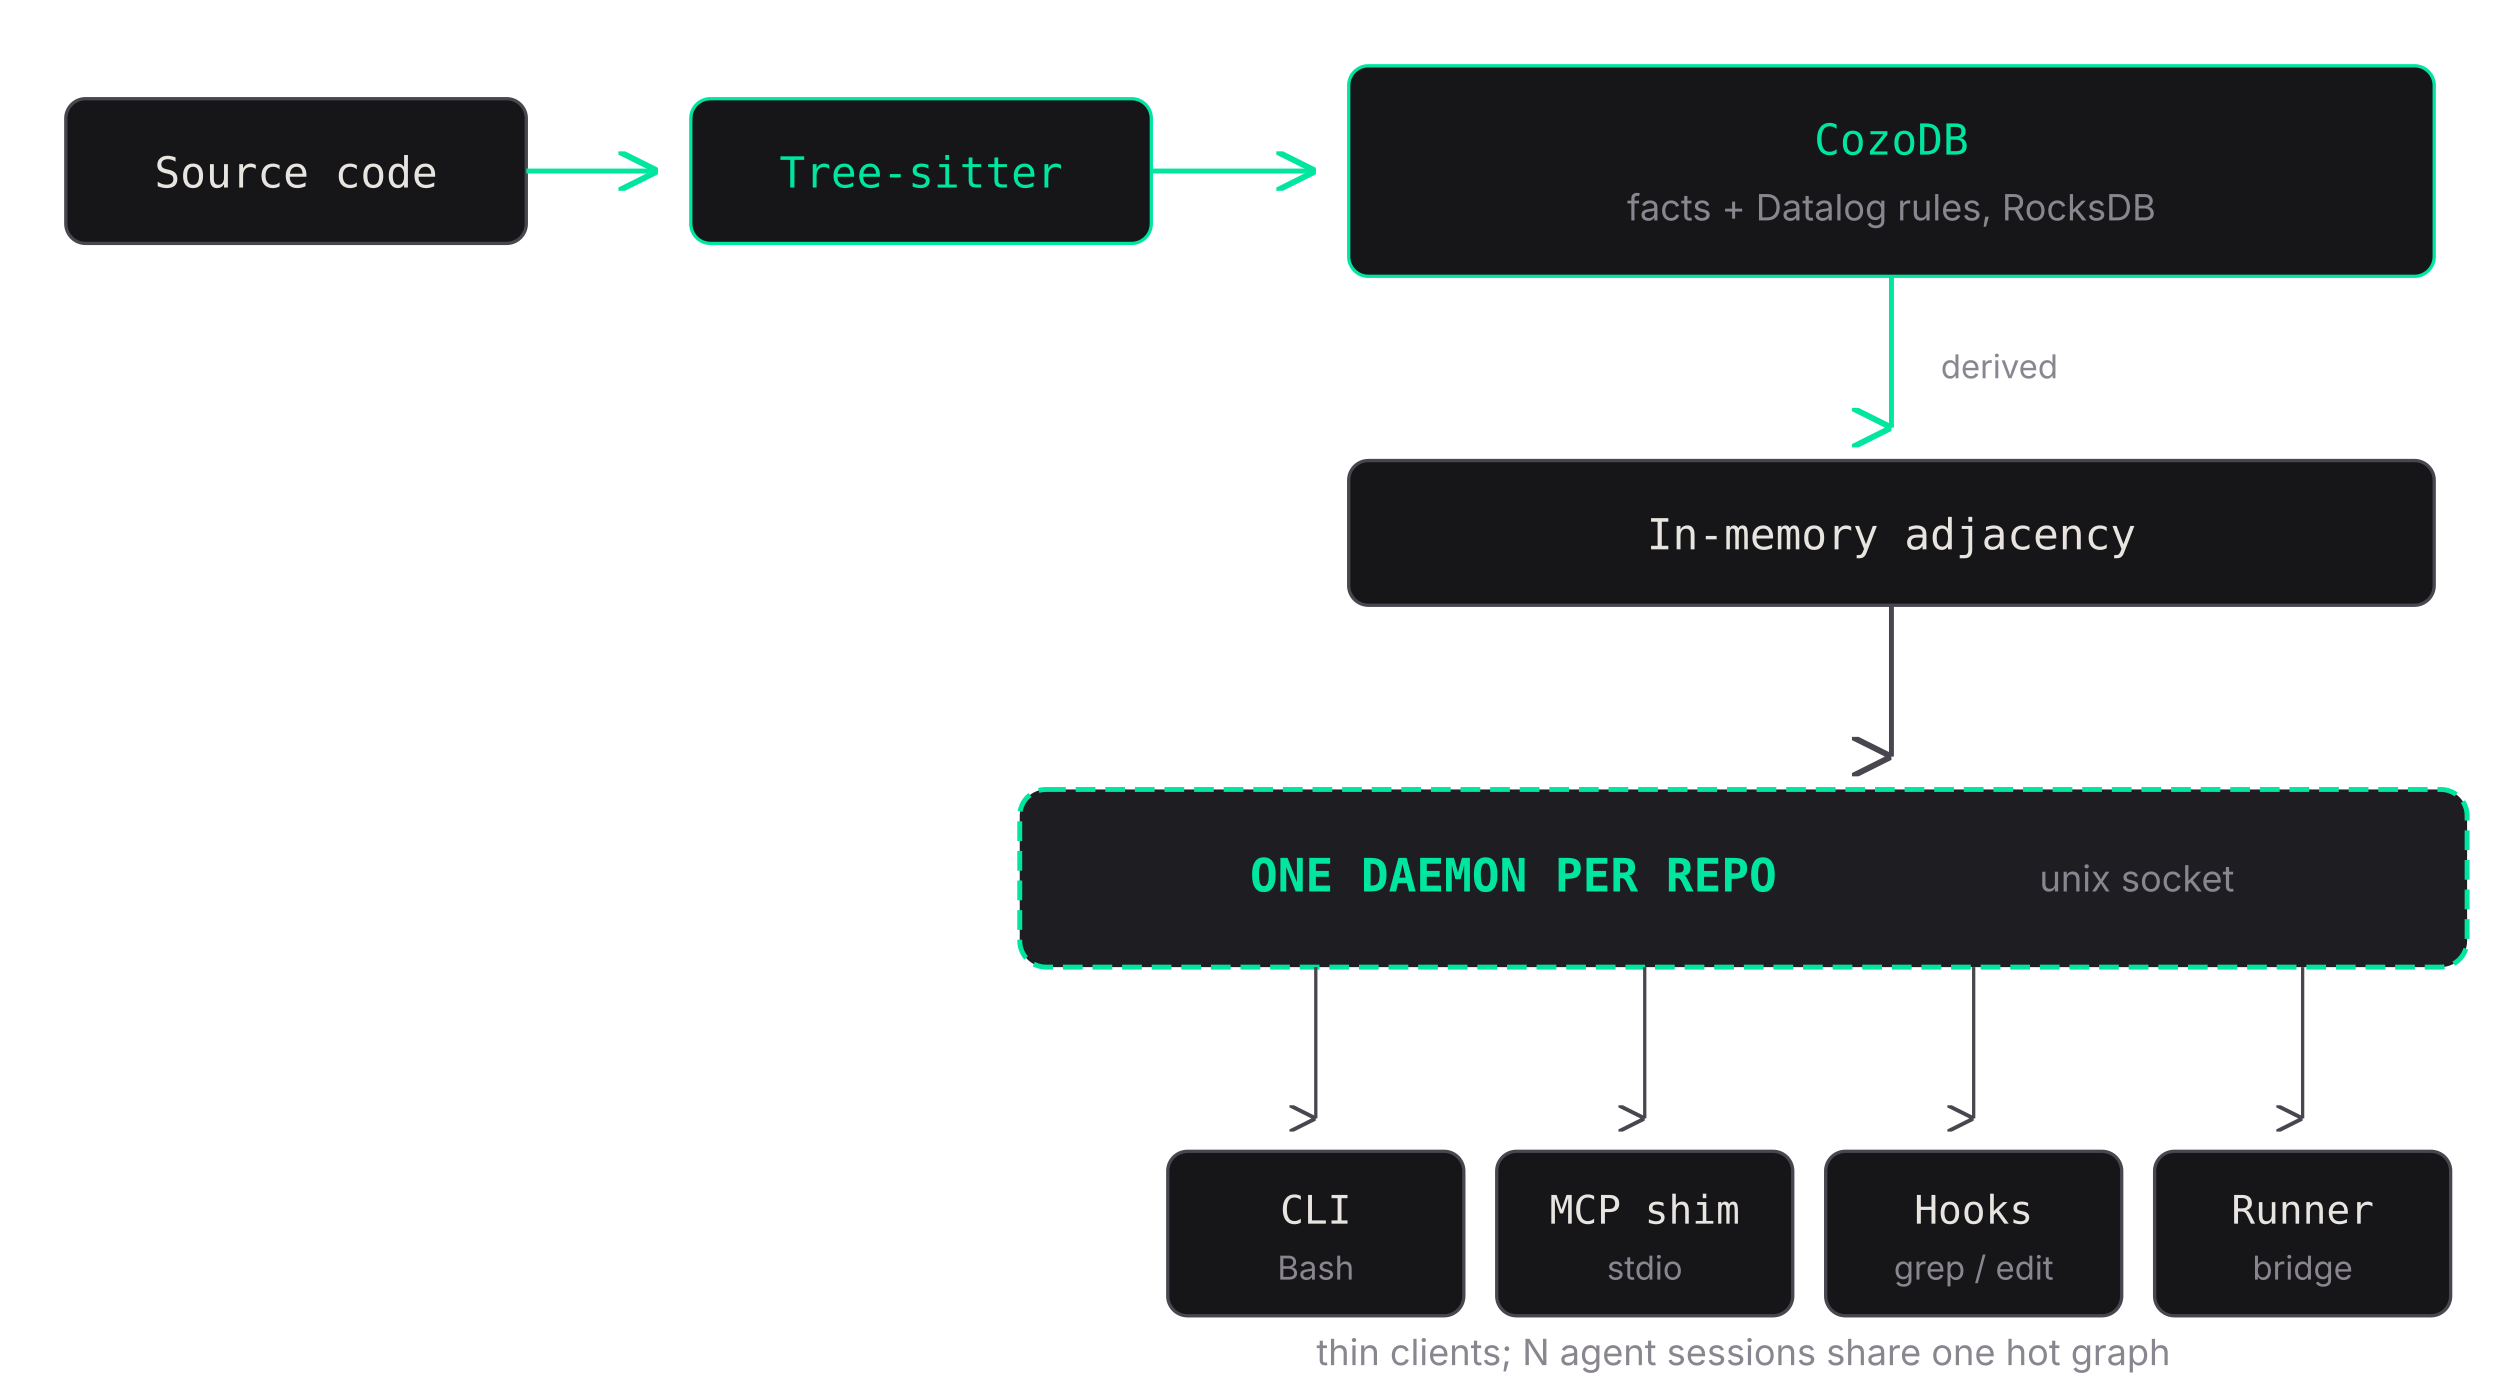
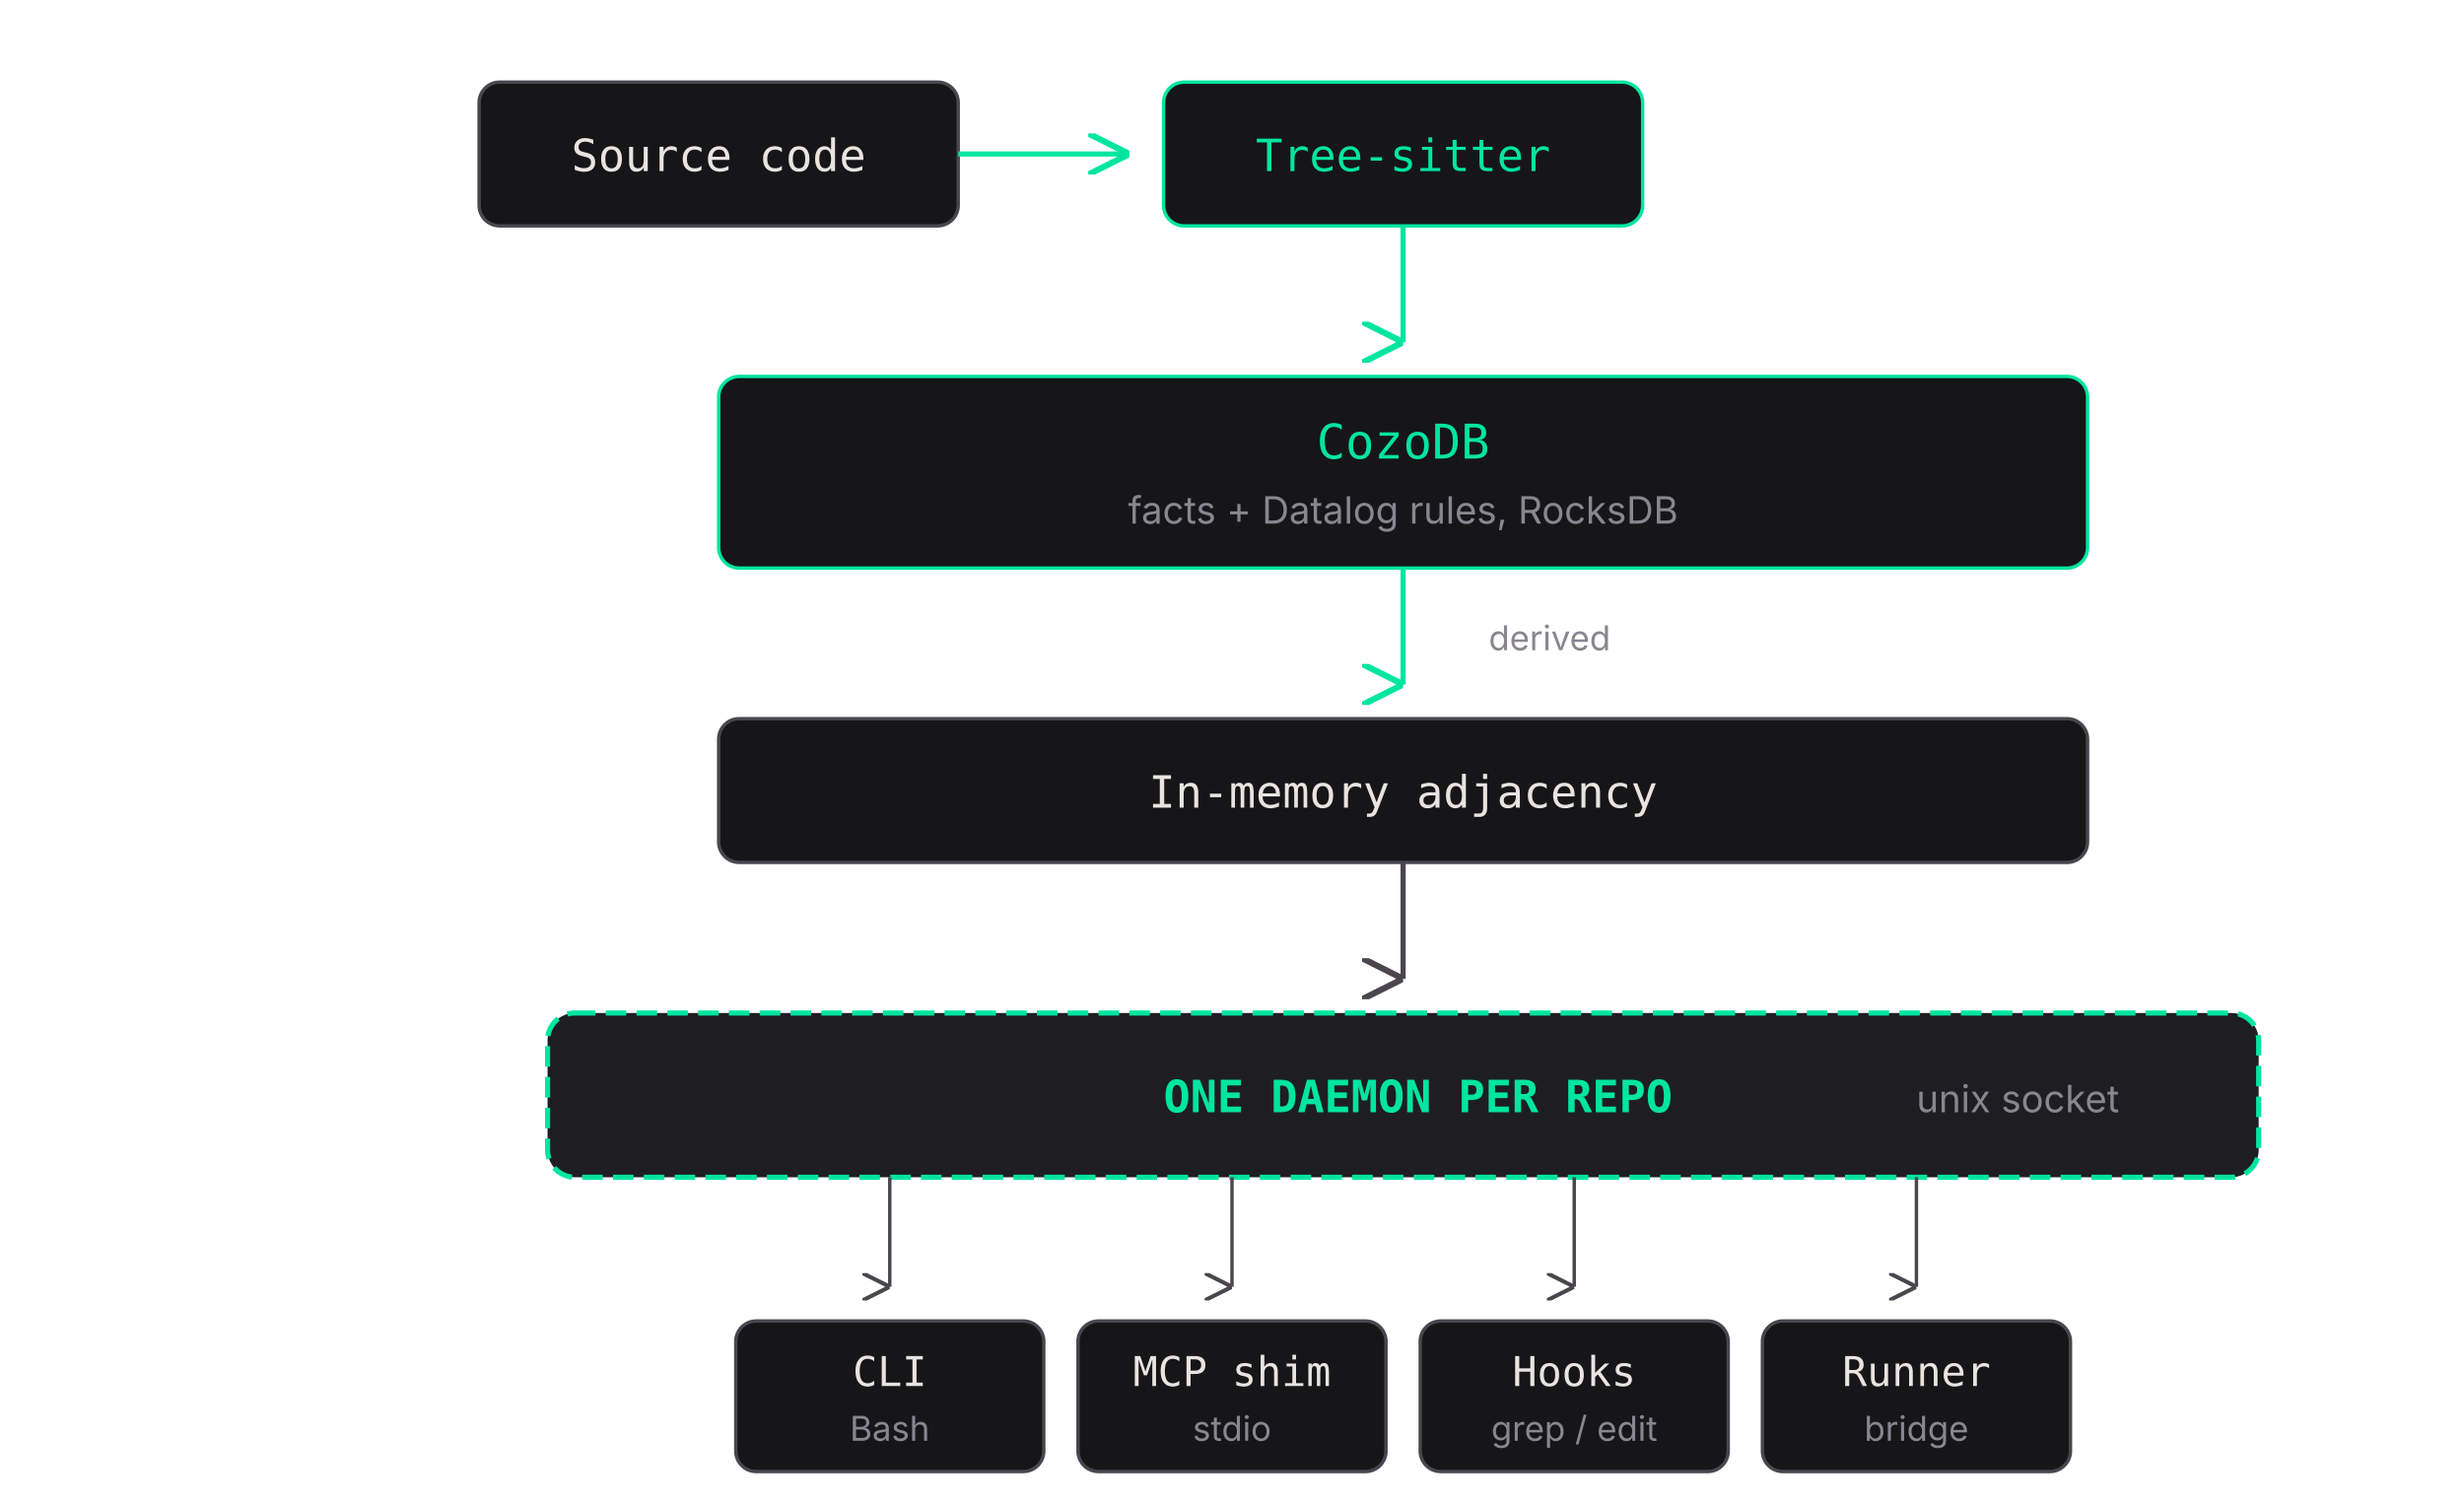
- <svg xmlns="http://www.w3.org/2000/svg" viewBox="0 0 760 420" style="background: #0C0C0E;">
+ <svg xmlns="http://www.w3.org/2000/svg" viewBox="0 0 720 440" style="background: #0C0C0E;">
  <defs>
    <marker id="arrow" viewBox="0 0 10 10" refX="10" refY="5" markerWidth="8" markerHeight="8" orient="auto-start-auto">
      <path d="M 0 0 L 10 5 L 0 10" fill="none" stroke="#00E5A0" stroke-width="1.5" />
    </marker>
    <marker id="arrow-m" viewBox="0 0 10 10" refX="10" refY="5" markerWidth="8" markerHeight="8" orient="auto-start-auto">
      <path d="M 0 0 L 10 5 L 0 10" fill="none" stroke="#4A464F" stroke-width="1.5" />
    </marker>
  </defs>
-   <rect x="20" y="30" width="140" height="44" rx="6" fill="#161619" stroke="#4A464F" stroke-width="1" />
-   <text x="90" y="57" text-anchor="middle" font-family="JetBrains Mono, monospace" font-size="13" fill="#E8E4DF">Source code</text>
-   <line x1="160" y1="52" x2="200" y2="52" stroke="#00E5A0" stroke-width="1.5" marker-end="url(#arrow)" />
-   <rect x="210" y="30" width="140" height="44" rx="6" fill="#161619" stroke="#00E5A0" stroke-width="1" />
-   <text x="280" y="57" text-anchor="middle" font-family="JetBrains Mono, monospace" font-size="13" fill="#00E5A0">Tree-sitter</text>
-   <line x1="350" y1="52" x2="400" y2="52" stroke="#00E5A0" stroke-width="1.5" marker-end="url(#arrow)" />
-   <rect x="410" y="20" width="330" height="64" rx="6" fill="#161619" stroke="#00E5A0" stroke-width="1" />
-   <text x="575" y="47" text-anchor="middle" font-family="JetBrains Mono, monospace" font-size="13" fill="#00E5A0">CozoDB</text>
-   <text x="575" y="67" text-anchor="middle" font-family="Inter, sans-serif" font-size="11" fill="#8A8690">facts + Datalog rules, RocksDB</text>
-   <line x1="575" y1="84" x2="575" y2="130" stroke="#00E5A0" stroke-width="1.5" marker-end="url(#arrow)" />
-   <text x="590" y="115" font-family="Inter, sans-serif" font-size="10" fill="#8A8690">derived</text>
-   <rect x="410" y="140" width="330" height="44" rx="6" fill="#161619" stroke="#4A464F" stroke-width="1" />
-   <text x="575" y="167" text-anchor="middle" font-family="JetBrains Mono, monospace" font-size="13" fill="#E8E4DF">In-memory adjacency</text>
-   <line x1="575" y1="184" x2="575" y2="230" stroke="#4A464F" stroke-width="1.5" marker-end="url(#arrow-m)" />
-   <rect x="310" y="240" width="440" height="54" rx="8" fill="#1E1E22" stroke="#00E5A0" stroke-width="1.5" stroke-dasharray="6 3" />
-   <text x="380" y="271" font-family="JetBrains Mono, monospace" font-size="14" font-weight="700" fill="#00E5A0">ONE DAEMON PER REPO</text>
-   <text x="620" y="271" font-family="Inter, sans-serif" font-size="11" fill="#8A8690">unix socket</text>
-   <line x1="400" y1="294" x2="400" y2="340" stroke="#4A464F" stroke-width="1" marker-end="url(#arrow-m)" />
-   <line x1="500" y1="294" x2="500" y2="340" stroke="#4A464F" stroke-width="1" marker-end="url(#arrow-m)" />
-   <line x1="600" y1="294" x2="600" y2="340" stroke="#4A464F" stroke-width="1" marker-end="url(#arrow-m)" />
-   <line x1="700" y1="294" x2="700" y2="340" stroke="#4A464F" stroke-width="1" marker-end="url(#arrow-m)" />
-   <rect x="355" y="350" width="90" height="50" rx="6" fill="#161619" stroke="#4A464F" stroke-width="1" />
-   <text x="400" y="372" text-anchor="middle" font-family="JetBrains Mono, monospace" font-size="12" fill="#E8E4DF">CLI</text>
-   <text x="400" y="389" text-anchor="middle" font-family="Inter, sans-serif" font-size="10" fill="#8A8690">Bash</text>
-   <rect x="455" y="350" width="90" height="50" rx="6" fill="#161619" stroke="#4A464F" stroke-width="1" />
-   <text x="500" y="372" text-anchor="middle" font-family="JetBrains Mono, monospace" font-size="12" fill="#E8E4DF">MCP shim</text>
-   <text x="500" y="389" text-anchor="middle" font-family="Inter, sans-serif" font-size="10" fill="#8A8690">stdio</text>
-   <rect x="555" y="350" width="90" height="50" rx="6" fill="#161619" stroke="#4A464F" stroke-width="1" />
-   <text x="600" y="372" text-anchor="middle" font-family="JetBrains Mono, monospace" font-size="12" fill="#E8E4DF">Hooks</text>
-   <text x="600" y="389" text-anchor="middle" font-family="Inter, sans-serif" font-size="10" fill="#8A8690">grep / edit</text>
-   <rect x="655" y="350" width="90" height="50" rx="6" fill="#161619" stroke="#4A464F" stroke-width="1" />
-   <text x="700" y="372" text-anchor="middle" font-family="JetBrains Mono, monospace" font-size="12" fill="#E8E4DF">Runner</text>
-   <text x="700" y="389" text-anchor="middle" font-family="Inter, sans-serif" font-size="10" fill="#8A8690">bridge</text>
-   <text x="530" y="415" text-anchor="middle" font-family="Inter, sans-serif" font-size="11" fill="#8A8690">thin clients; N agent sessions share one hot graph</text>
+   <rect x="140" y="24" width="140" height="42" rx="6" fill="#161619" stroke="#4A464F" stroke-width="1" />
+   <text x="210" y="50" text-anchor="middle" font-family="JetBrains Mono, monospace" font-size="13" fill="#E8E4DF">Source code</text>
+   <line x1="280" y1="45" x2="330" y2="45" stroke="#00E5A0" stroke-width="1.5" marker-end="url(#arrow)" />
+   <rect x="340" y="24" width="140" height="42" rx="6" fill="#161619" stroke="#00E5A0" stroke-width="1" />
+   <text x="410" y="50" text-anchor="middle" font-family="JetBrains Mono, monospace" font-size="13" fill="#00E5A0">Tree-sitter</text>
+   <line x1="410" y1="66" x2="410" y2="100" stroke="#00E5A0" stroke-width="1.5" marker-end="url(#arrow)" />
+   <rect x="210" y="110" width="400" height="56" rx="6" fill="#161619" stroke="#00E5A0" stroke-width="1" />
+   <text x="410" y="134" text-anchor="middle" font-family="JetBrains Mono, monospace" font-size="14" fill="#00E5A0">CozoDB</text>
+   <text x="410" y="153" text-anchor="middle" font-family="Inter, sans-serif" font-size="11" fill="#8A8690">facts + Datalog rules, RocksDB</text>
+   <line x1="410" y1="166" x2="410" y2="200" stroke="#00E5A0" stroke-width="1.5" marker-end="url(#arrow)" />
+   <text x="435" y="190" font-family="Inter, sans-serif" font-size="10" fill="#8A8690">derived</text>
+   <rect x="210" y="210" width="400" height="42" rx="6" fill="#161619" stroke="#4A464F" stroke-width="1" />
+   <text x="410" y="236" text-anchor="middle" font-family="JetBrains Mono, monospace" font-size="13" fill="#E8E4DF">In-memory adjacency</text>
+   <line x1="410" y1="252" x2="410" y2="286" stroke="#4A464F" stroke-width="1.5" marker-end="url(#arrow-m)" />
+   <rect x="160" y="296" width="500" height="48" rx="8" fill="#1E1E22" stroke="#00E5A0" stroke-width="1.5" stroke-dasharray="6 3" />
+   <text x="340" y="325" font-family="JetBrains Mono, monospace" font-size="13" font-weight="700" fill="#00E5A0">ONE DAEMON PER REPO</text>
+   <text x="560" y="325" font-family="Inter, sans-serif" font-size="11" fill="#8A8690">unix socket</text>
+   <line x1="260" y1="344" x2="260" y2="376" stroke="#4A464F" stroke-width="1" marker-end="url(#arrow-m)" />
+   <line x1="360" y1="344" x2="360" y2="376" stroke="#4A464F" stroke-width="1" marker-end="url(#arrow-m)" />
+   <line x1="460" y1="344" x2="460" y2="376" stroke="#4A464F" stroke-width="1" marker-end="url(#arrow-m)" />
+   <line x1="560" y1="344" x2="560" y2="376" stroke="#4A464F" stroke-width="1" marker-end="url(#arrow-m)" />
+   <rect x="215" y="386" width="90" height="44" rx="6" fill="#161619" stroke="#4A464F" stroke-width="1" />
+   <text x="260" y="405" text-anchor="middle" font-family="JetBrains Mono, monospace" font-size="12" fill="#E8E4DF">CLI</text>
+   <text x="260" y="421" text-anchor="middle" font-family="Inter, sans-serif" font-size="10" fill="#8A8690">Bash</text>
+   <rect x="315" y="386" width="90" height="44" rx="6" fill="#161619" stroke="#4A464F" stroke-width="1" />
+   <text x="360" y="405" text-anchor="middle" font-family="JetBrains Mono, monospace" font-size="12" fill="#E8E4DF">MCP shim</text>
+   <text x="360" y="421" text-anchor="middle" font-family="Inter, sans-serif" font-size="10" fill="#8A8690">stdio</text>
+   <rect x="415" y="386" width="90" height="44" rx="6" fill="#161619" stroke="#4A464F" stroke-width="1" />
+   <text x="460" y="405" text-anchor="middle" font-family="JetBrains Mono, monospace" font-size="12" fill="#E8E4DF">Hooks</text>
+   <text x="460" y="421" text-anchor="middle" font-family="Inter, sans-serif" font-size="10" fill="#8A8690">grep / edit</text>
+   <rect x="515" y="386" width="90" height="44" rx="6" fill="#161619" stroke="#4A464F" stroke-width="1" />
+   <text x="560" y="405" text-anchor="middle" font-family="JetBrains Mono, monospace" font-size="12" fill="#E8E4DF">Runner</text>
+   <text x="560" y="421" text-anchor="middle" font-family="Inter, sans-serif" font-size="10" fill="#8A8690">bridge</text>
</svg>
